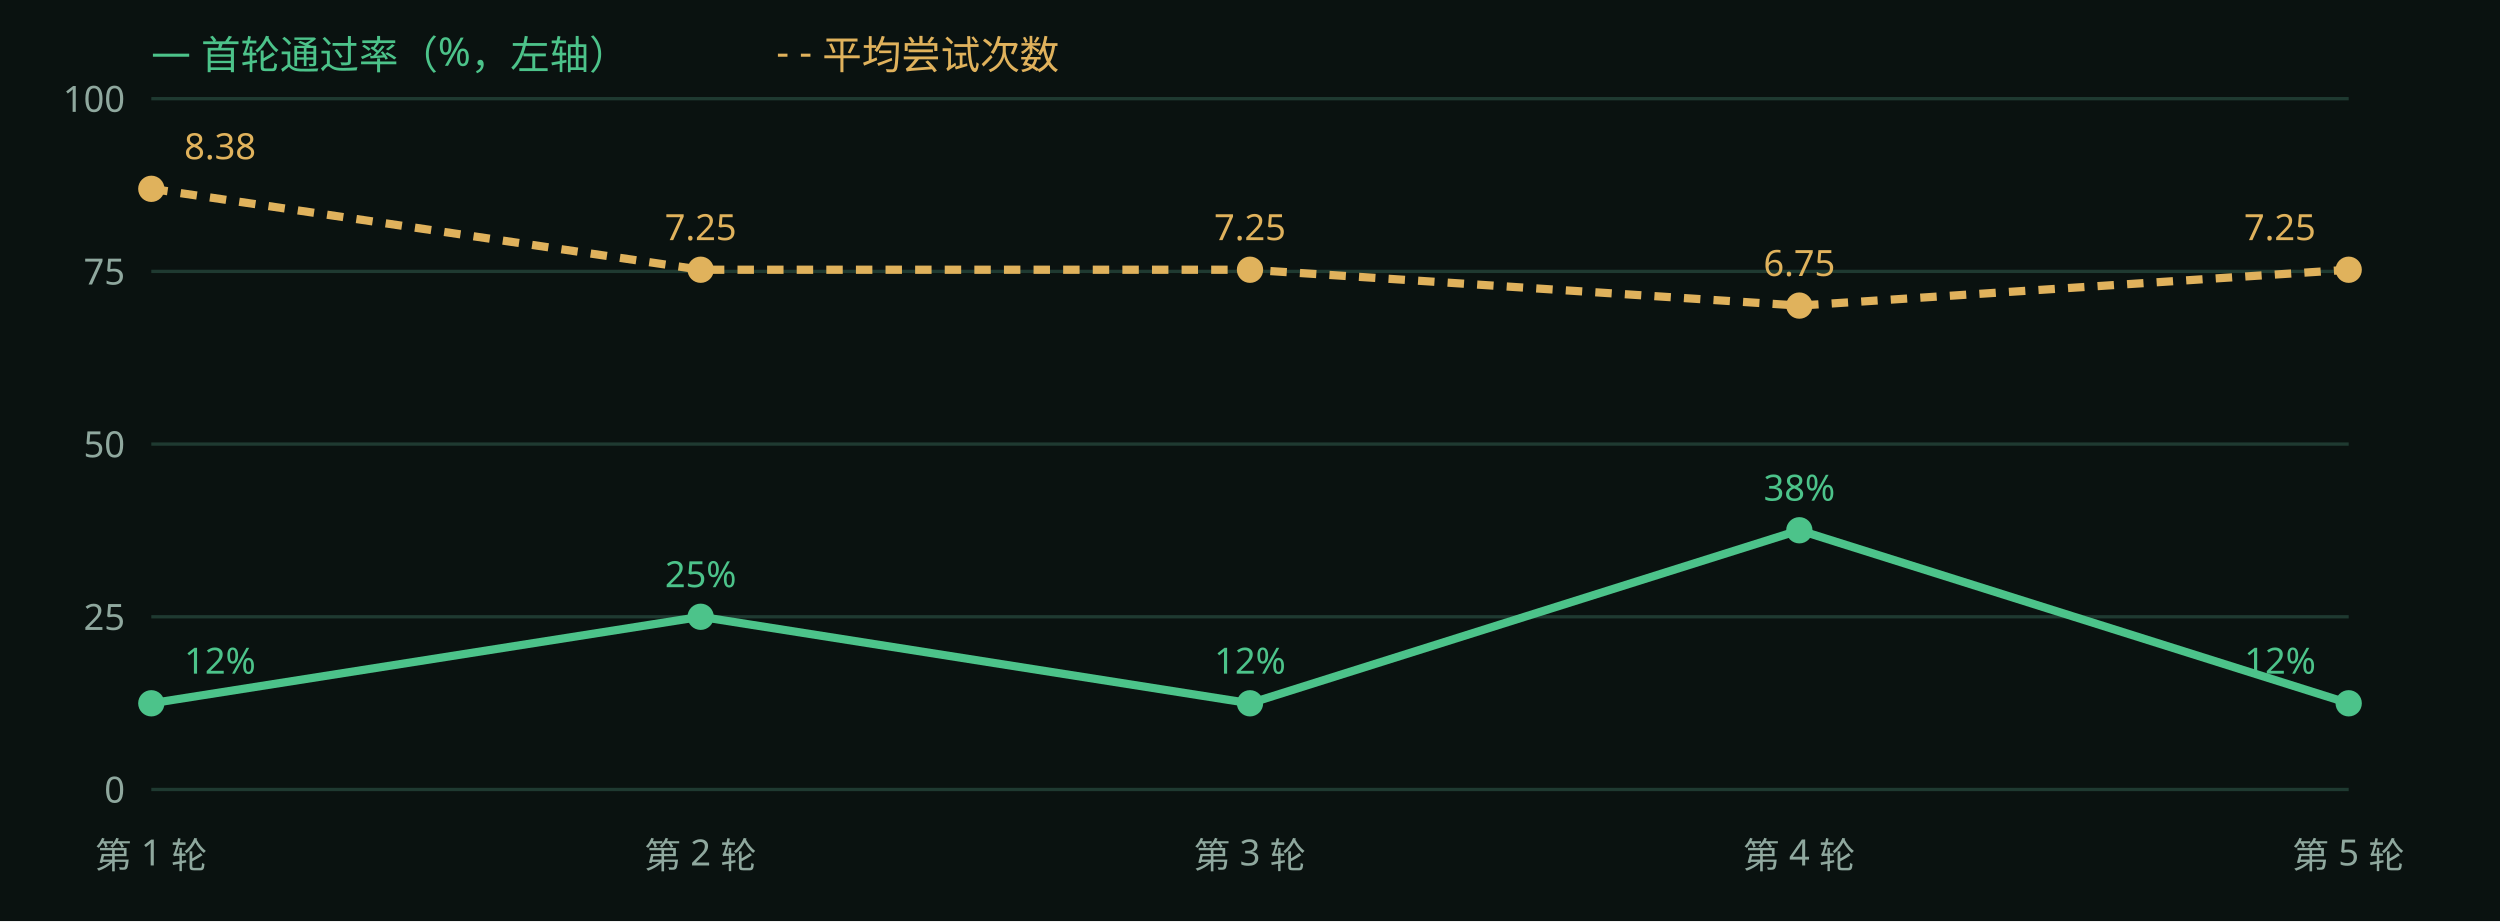
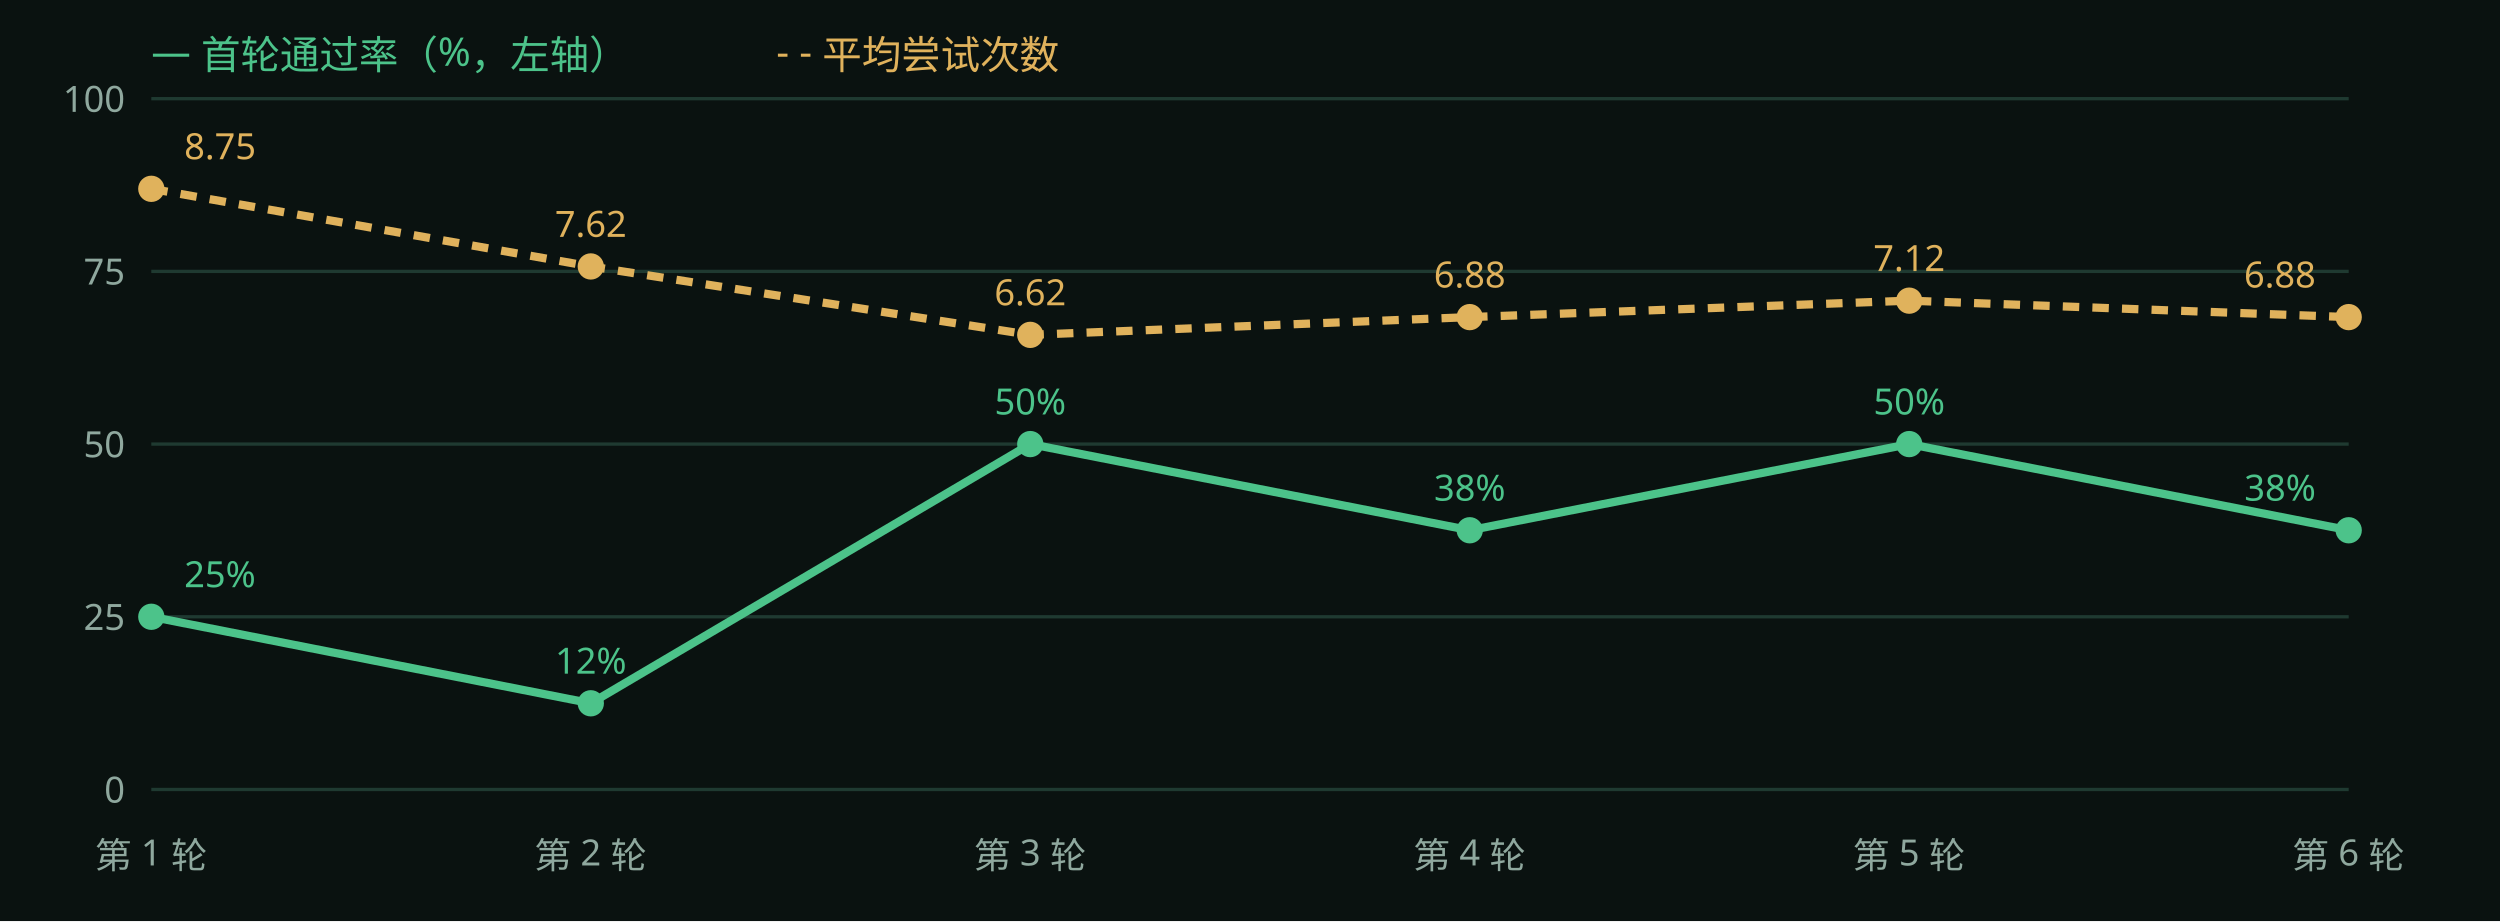
<svg xmlns="http://www.w3.org/2000/svg" width="760" height="280" viewBox="0 0 760 280" font-family="sans-serif">
  <rect width="760" height="280" fill="#0A1210" />
  <line x1="46" y1="30.0" x2="714" y2="30.0" stroke="#1F3A31" stroke-width="1" />
  <text x="38" y="34.0" fill="#8FA89E" font-size="11" text-anchor="end">100</text>
  <line x1="46" y1="82.5" x2="714" y2="82.5" stroke="#1F3A31" stroke-width="1" />
  <text x="38" y="86.5" fill="#8FA89E" font-size="11" text-anchor="end">75</text>
  <line x1="46" y1="135.0" x2="714" y2="135.0" stroke="#1F3A31" stroke-width="1" />
  <text x="38" y="139.0" fill="#8FA89E" font-size="11" text-anchor="end">50</text>
  <line x1="46" y1="187.5" x2="714" y2="187.5" stroke="#1F3A31" stroke-width="1" />
  <text x="38" y="191.5" fill="#8FA89E" font-size="11" text-anchor="end">25</text>
  <line x1="46" y1="240.0" x2="714" y2="240.0" stroke="#1F3A31" stroke-width="1" />
  <text x="38" y="244.0" fill="#8FA89E" font-size="11" text-anchor="end">0</text>
  <text x="46.0" y="264" fill="#8FA89E" font-size="11" text-anchor="middle">第 1 轮</text>
-   <text x="213.0" y="264" fill="#8FA89E" font-size="11" text-anchor="middle">第 2 轮</text>
-   <text x="380.0" y="264" fill="#8FA89E" font-size="11" text-anchor="middle">第 3 轮</text>
-   <text x="547.0" y="264" fill="#8FA89E" font-size="11" text-anchor="middle">第 4 轮</text>
-   <text x="714.0" y="264" fill="#8FA89E" font-size="11" text-anchor="middle">第 5 轮</text>
-   <polyline points="46.0,213.8 213.0,187.5 380.0,213.8 547.0,161.2 714.0,213.8" fill="none" stroke="#4CC38A" stroke-width="2.5" />
-   <circle cx="46.0" cy="213.8" r="4" fill="#4CC38A" />
-   <text x="56.0" y="204.8" fill="#4CC38A" font-size="11" text-anchor="start">12%</text>
-   <circle cx="213.0" cy="187.5" r="4" fill="#4CC38A" />
-   <text x="213.0" y="178.5" fill="#4CC38A" font-size="11" text-anchor="middle">25%</text>
-   <circle cx="380.0" cy="213.8" r="4" fill="#4CC38A" />
-   <text x="380.0" y="204.8" fill="#4CC38A" font-size="11" text-anchor="middle">12%</text>
-   <circle cx="547.0" cy="161.2" r="4" fill="#4CC38A" />
-   <text x="547.0" y="152.2" fill="#4CC38A" font-size="11" text-anchor="middle">38%</text>
-   <circle cx="714.0" cy="213.8" r="4" fill="#4CC38A" />
-   <text x="704.0" y="204.8" fill="#4CC38A" font-size="11" text-anchor="end">12%</text>
-   <polyline points="46.0,57.4 213.0,82.0 380.0,82.0 547.0,92.9 714.0,82.0" fill="none" stroke="#E0B25C" stroke-width="2.5" stroke-dasharray="5 4" />
+   <text x="179.6" y="264" fill="#8FA89E" font-size="11" text-anchor="middle">第 2 轮</text>
+   <text x="313.2" y="264" fill="#8FA89E" font-size="11" text-anchor="middle">第 3 轮</text>
+   <text x="446.8" y="264" fill="#8FA89E" font-size="11" text-anchor="middle">第 4 轮</text>
+   <text x="580.4" y="264" fill="#8FA89E" font-size="11" text-anchor="middle">第 5 轮</text>
+   <text x="714.0" y="264" fill="#8FA89E" font-size="11" text-anchor="middle">第 6 轮</text>
+   <polyline points="46.0,187.5 179.6,213.8 313.2,135.0 446.8,161.2 580.4,135.0 714.0,161.2" fill="none" stroke="#4CC38A" stroke-width="2.5" />
+   <circle cx="46.0" cy="187.5" r="4" fill="#4CC38A" />
+   <text x="56.0" y="178.5" fill="#4CC38A" font-size="11" text-anchor="start">25%</text>
+   <circle cx="179.6" cy="213.8" r="4" fill="#4CC38A" />
+   <text x="179.6" y="204.8" fill="#4CC38A" font-size="11" text-anchor="middle">12%</text>
+   <circle cx="313.2" cy="135.0" r="4" fill="#4CC38A" />
+   <text x="313.2" y="126.0" fill="#4CC38A" font-size="11" text-anchor="middle">50%</text>
+   <circle cx="446.8" cy="161.2" r="4" fill="#4CC38A" />
+   <text x="446.8" y="152.2" fill="#4CC38A" font-size="11" text-anchor="middle">38%</text>
+   <circle cx="580.4" cy="135.0" r="4" fill="#4CC38A" />
+   <text x="580.4" y="126.0" fill="#4CC38A" font-size="11" text-anchor="middle">50%</text>
+   <circle cx="714.0" cy="161.2" r="4" fill="#4CC38A" />
+   <text x="704.0" y="152.2" fill="#4CC38A" font-size="11" text-anchor="end">38%</text>
+   <polyline points="46.0,57.4 179.6,81.0 313.2,101.8 446.8,96.4 580.4,91.4 714.0,96.4" fill="none" stroke="#E0B25C" stroke-width="2.5" stroke-dasharray="5 4" />
  <circle cx="46.0" cy="57.4" r="4" fill="#E0B25C" />
-   <text x="56.0" y="48.4" fill="#E0B25C" font-size="11" text-anchor="start">8.38</text>
-   <circle cx="213.0" cy="82.0" r="4" fill="#E0B25C" />
-   <text x="213.0" y="73.0" fill="#E0B25C" font-size="11" text-anchor="middle">7.25</text>
-   <circle cx="380.0" cy="82.0" r="4" fill="#E0B25C" />
-   <text x="380.0" y="73.0" fill="#E0B25C" font-size="11" text-anchor="middle">7.25</text>
-   <circle cx="547.0" cy="92.9" r="4" fill="#E0B25C" />
-   <text x="547.0" y="83.9" fill="#E0B25C" font-size="11" text-anchor="middle">6.75</text>
-   <circle cx="714.0" cy="82.0" r="4" fill="#E0B25C" />
-   <text x="704.0" y="73.0" fill="#E0B25C" font-size="11" text-anchor="end">7.25</text>
+   <text x="56.0" y="48.4" fill="#E0B25C" font-size="11" text-anchor="start">8.75</text>
+   <circle cx="179.6" cy="81.0" r="4" fill="#E0B25C" />
+   <text x="179.6" y="72.0" fill="#E0B25C" font-size="11" text-anchor="middle">7.62</text>
+   <circle cx="313.2" cy="101.8" r="4" fill="#E0B25C" />
+   <text x="313.2" y="92.8" fill="#E0B25C" font-size="11" text-anchor="middle">6.62</text>
+   <circle cx="446.8" cy="96.4" r="4" fill="#E0B25C" />
+   <text x="446.8" y="87.4" fill="#E0B25C" font-size="11" text-anchor="middle">6.88</text>
+   <circle cx="580.4" cy="91.4" r="4" fill="#E0B25C" />
+   <text x="580.4" y="82.4" fill="#E0B25C" font-size="11" text-anchor="middle">7.12</text>
+   <circle cx="714.0" cy="96.4" r="4" fill="#E0B25C" />
+   <text x="704.0" y="87.4" fill="#E0B25C" font-size="11" text-anchor="end">6.88</text>
  <text x="46" y="20" fill="#4CC38A" font-size="12">— 首轮通过率（%，左轴）</text>
  <text x="236" y="20" fill="#E0B25C" font-size="12">- - 平均尝试次数</text>
</svg>
